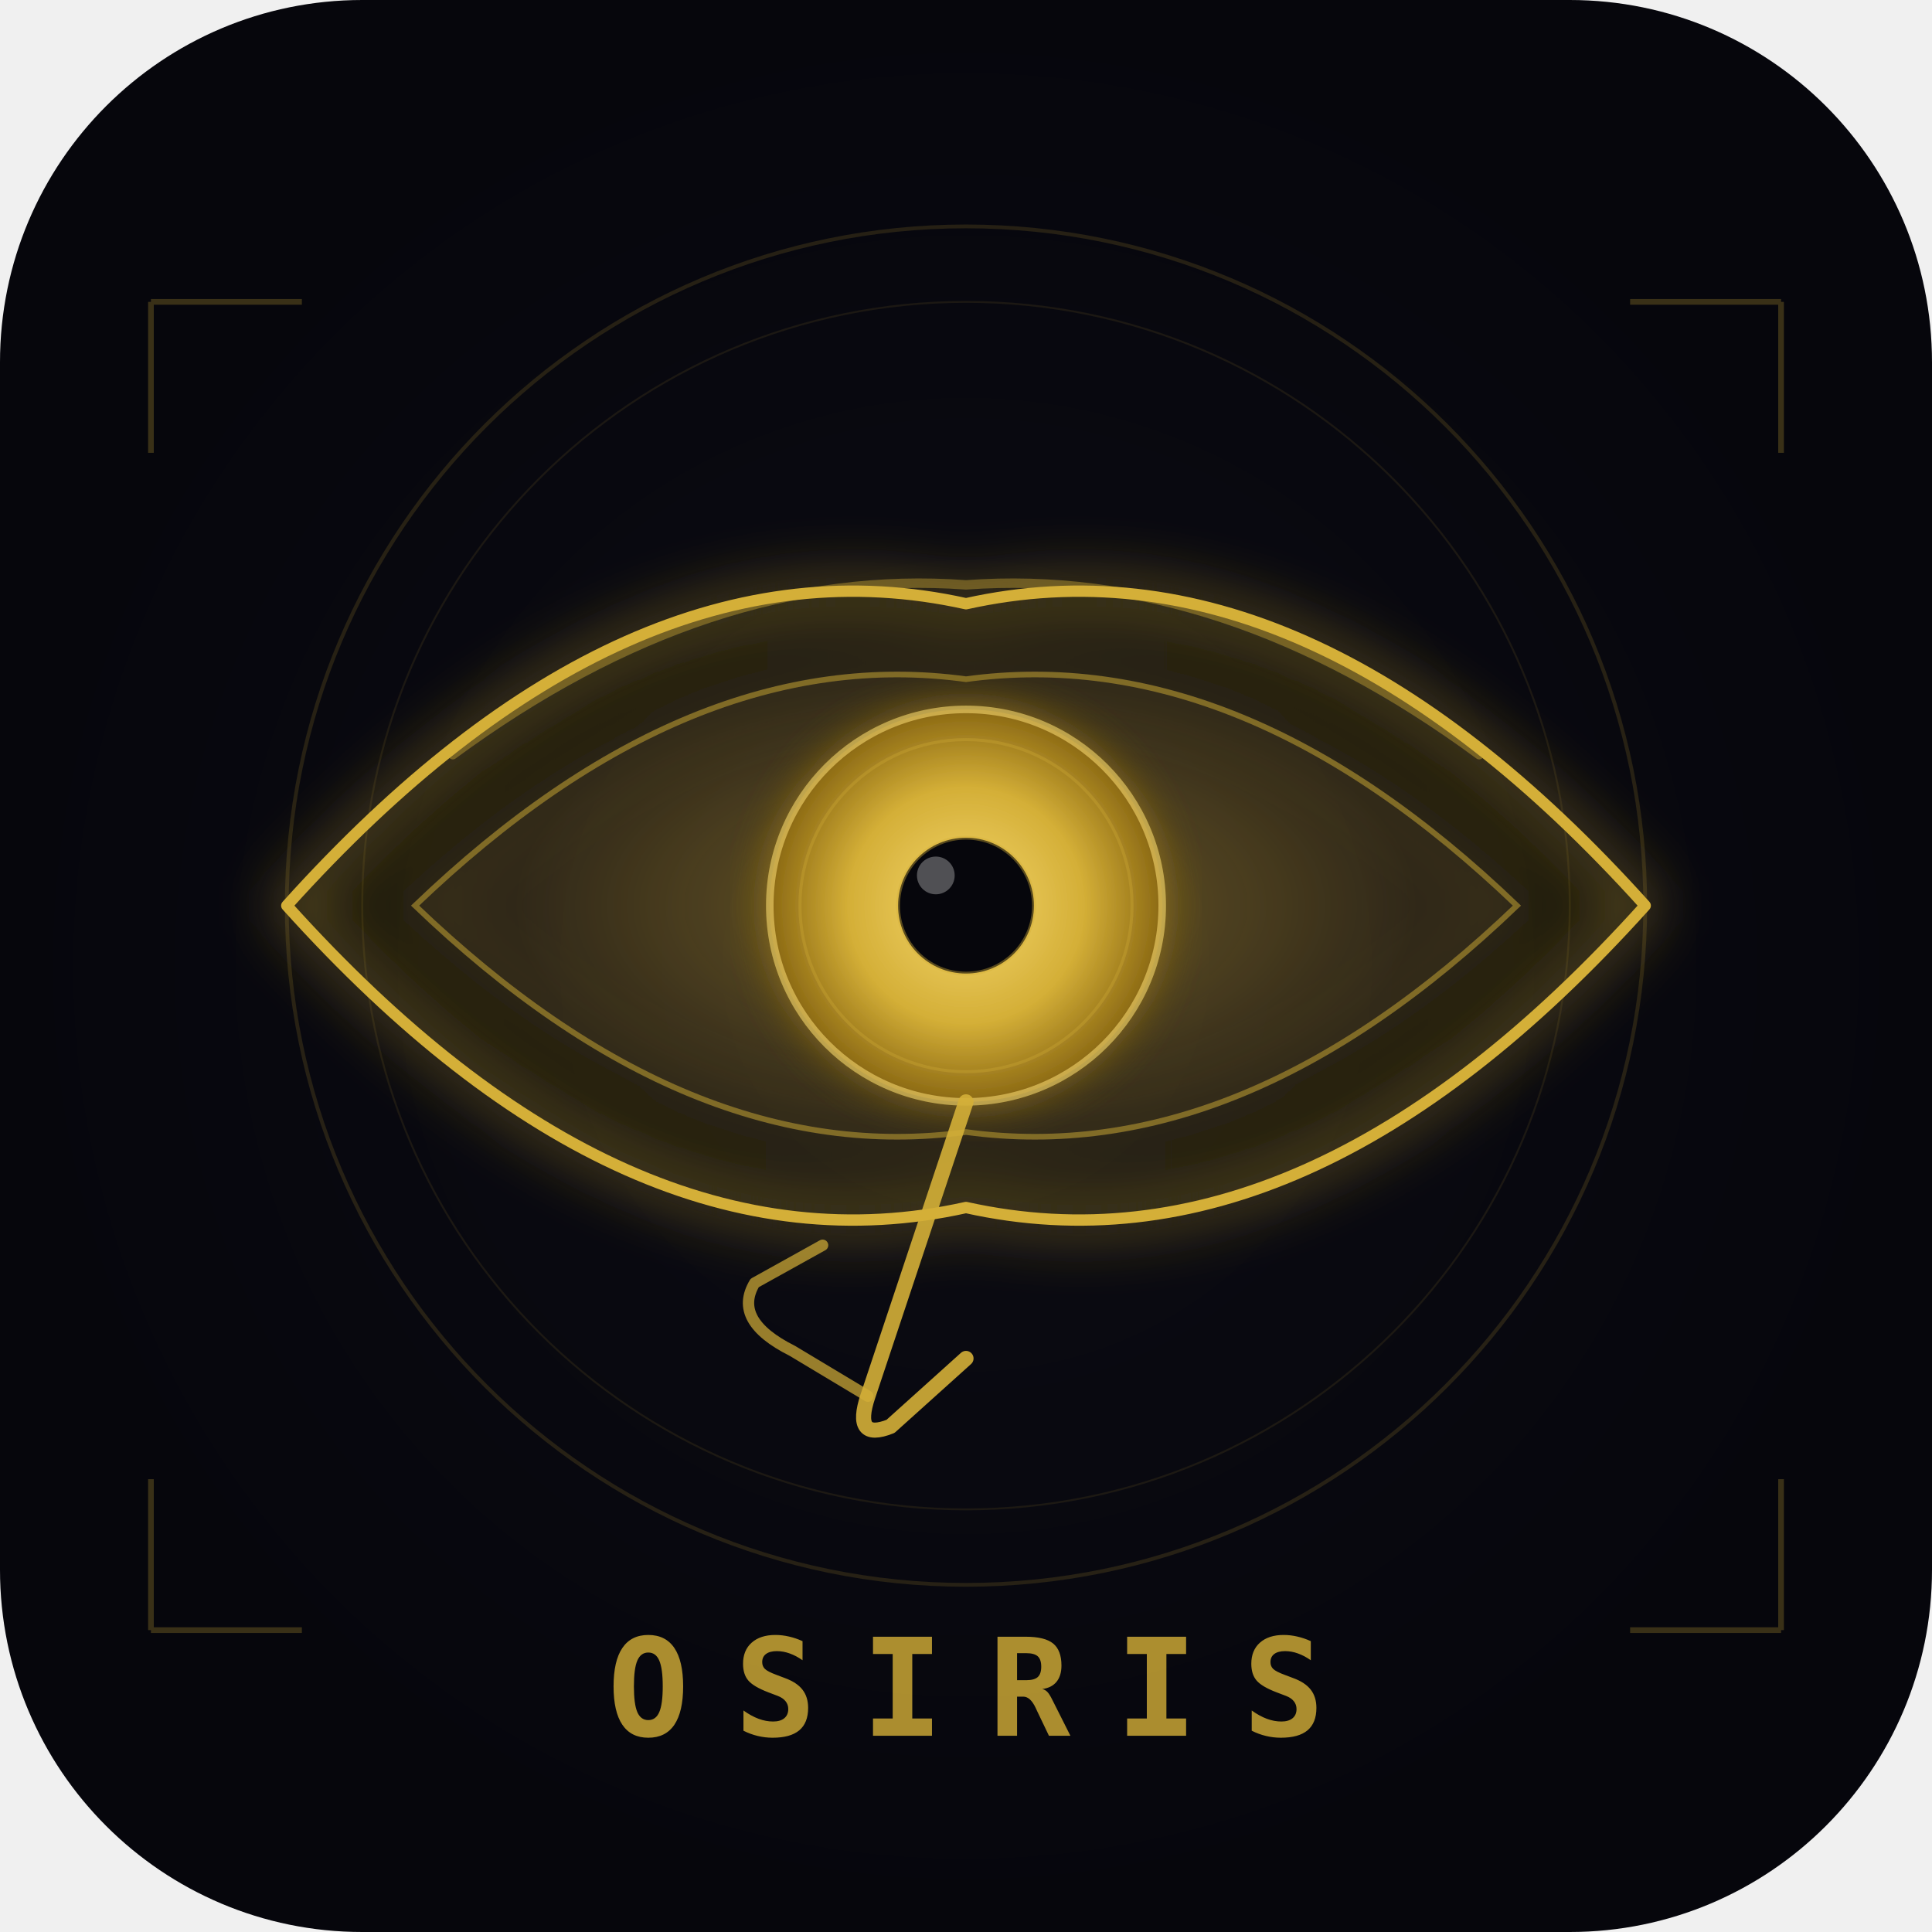
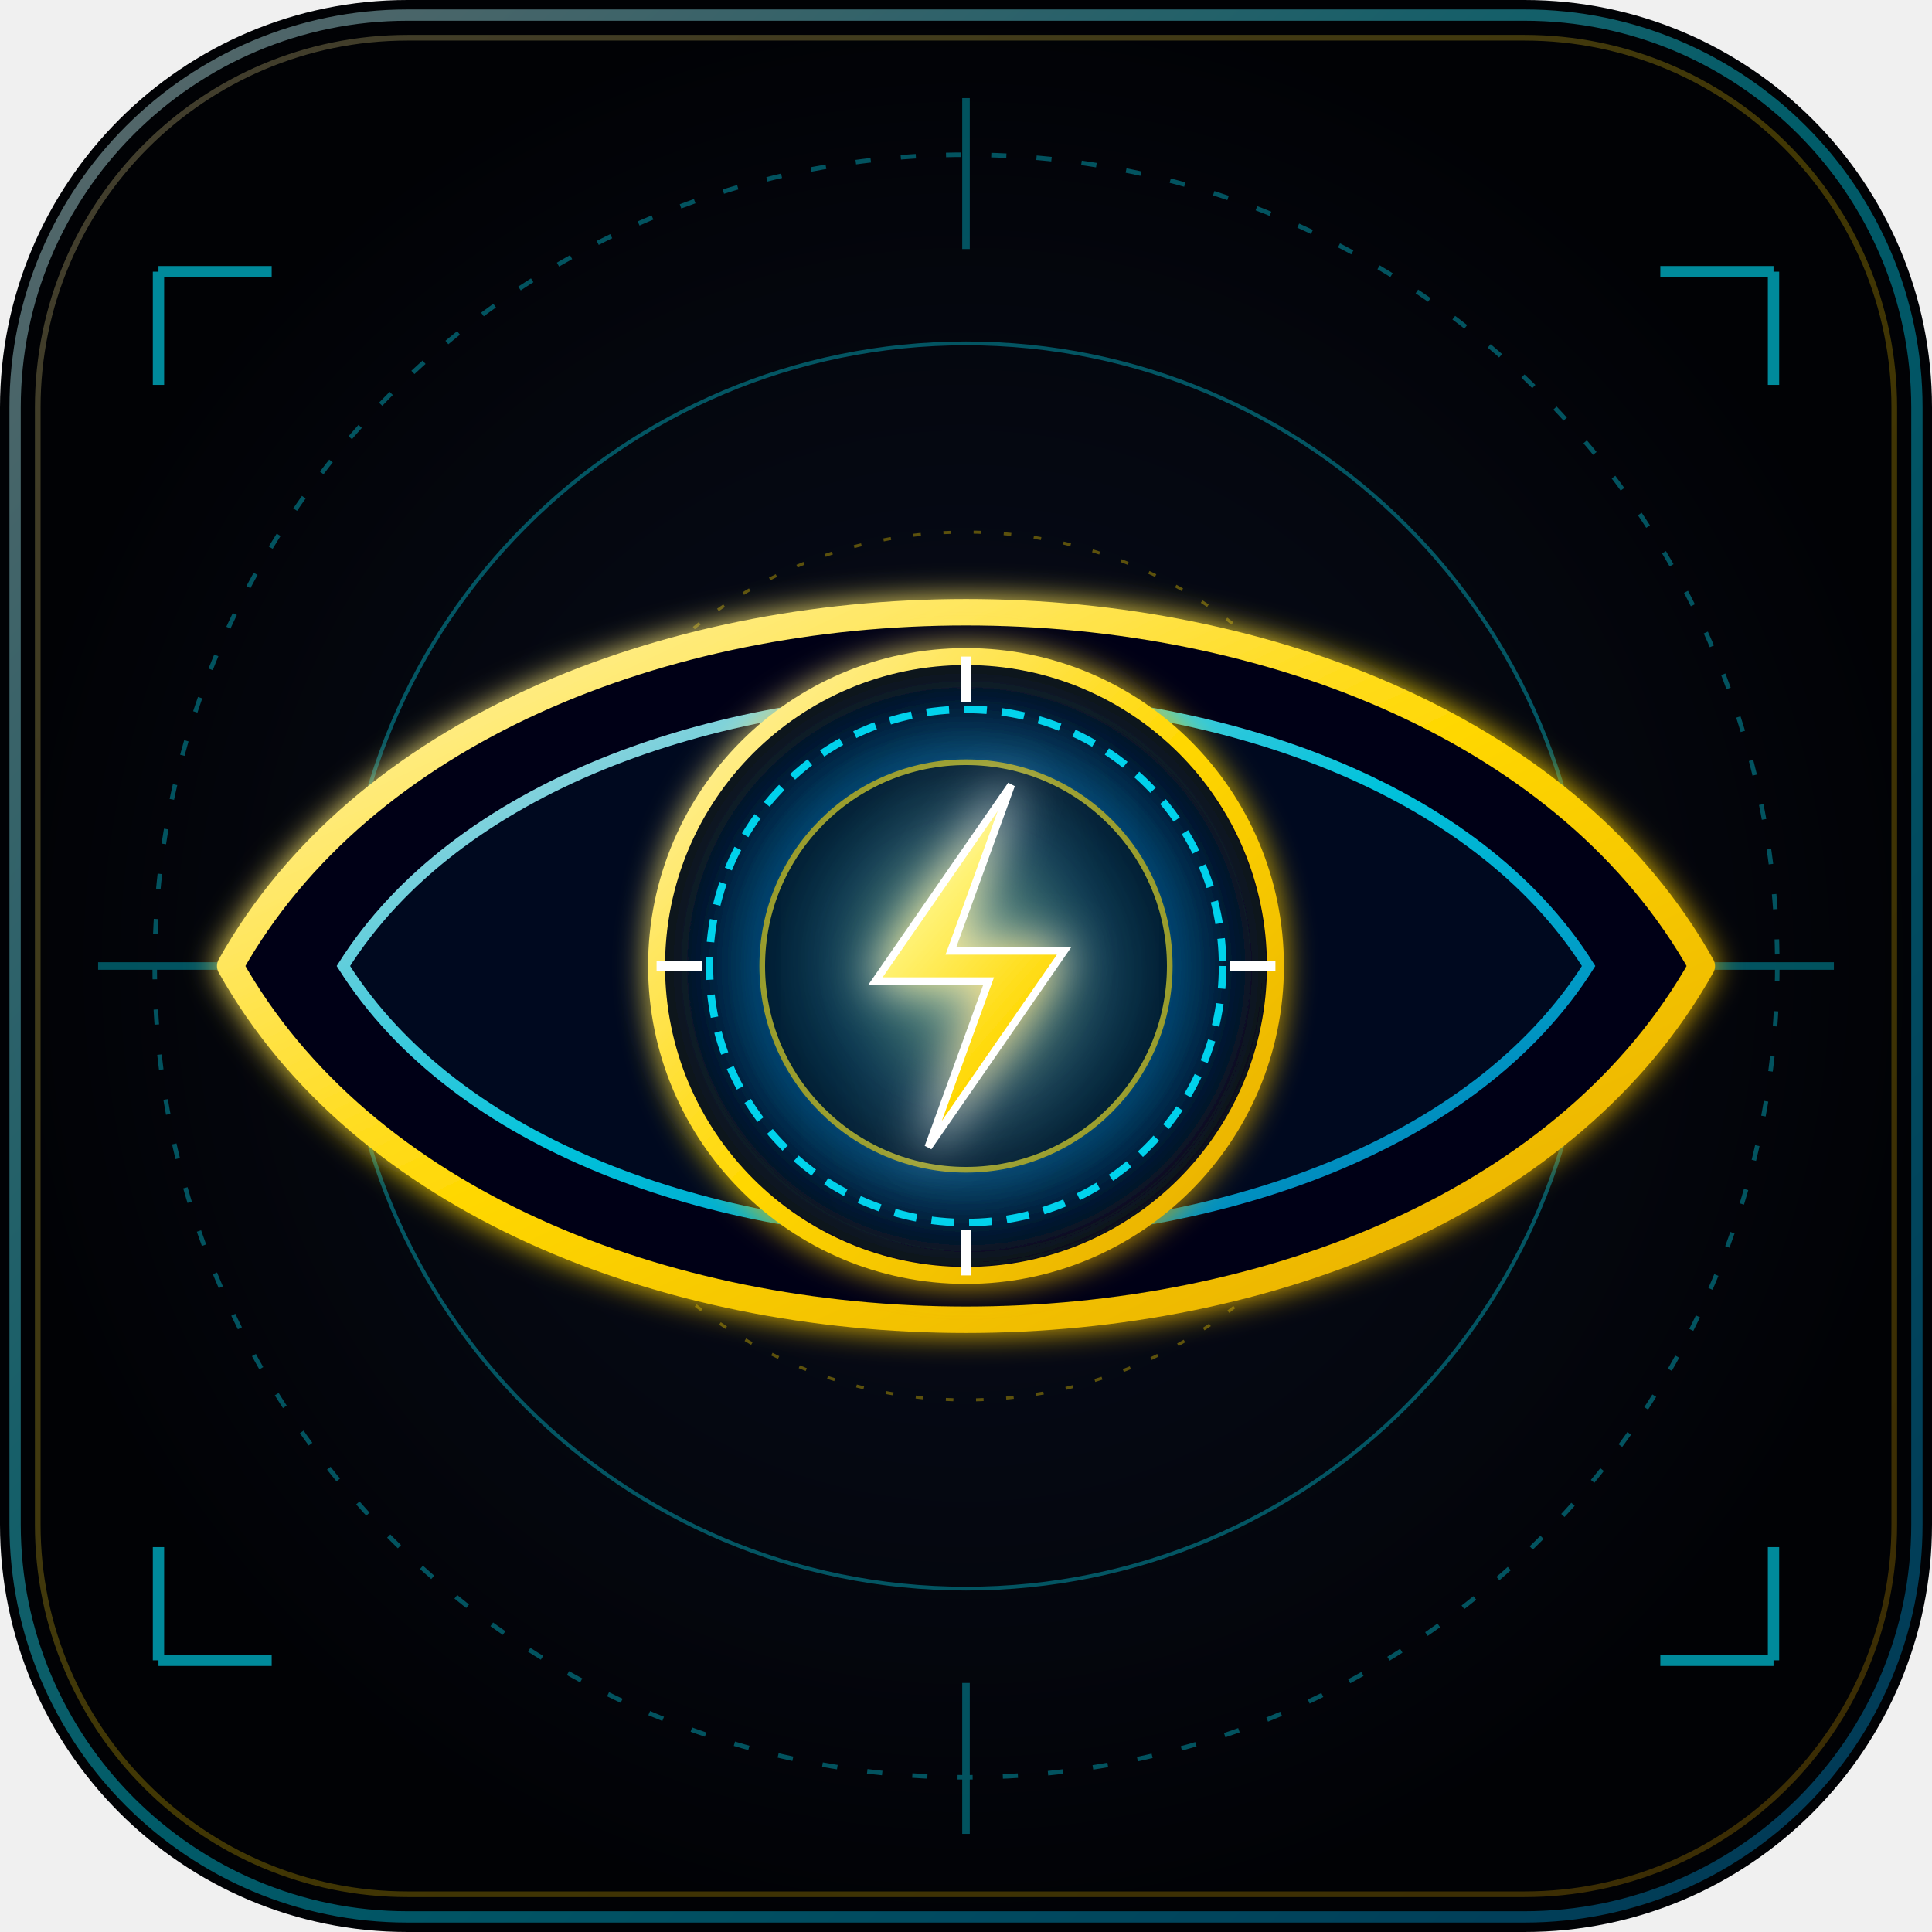
<svg xmlns="http://www.w3.org/2000/svg" viewBox="0 0 512 512" width="512" height="512">
  <defs>
-     <radialGradient id="bg" cx="50%" cy="50%" r="50%">
-       <stop offset="0%" stop-color="#0C0C14" />
-       <stop offset="100%" stop-color="#06060C" />
+     <radialGradient id="bgGrad" cx="50%" cy="50%" r="50%">
+       <stop offset="0%" stop-color="#080d1e" />
+       <stop offset="70%" stop-color="#04060d" />
+       <stop offset="100%" stop-color="#010205" />
    </radialGradient>
-     <radialGradient id="iris" cx="50%" cy="50%" r="50%">
-       <stop offset="0%" stop-color="#F5D76E" />
-       <stop offset="60%" stop-color="#D4AF37" />
-       <stop offset="100%" stop-color="#8B6914" />
+     <radialGradient id="irisGrad" cx="50%" cy="50%" r="50%">
+       <stop offset="0%" stop-color="#00E5FF" stop-opacity="0.9" />
+       <stop offset="45%" stop-color="#0077B6" stop-opacity="0.8" />
+       <stop offset="85%" stop-color="#021B35" stop-opacity="0.95" />
+       <stop offset="100%" stop-color="#030814" />
    </radialGradient>
-     <radialGradient id="glow" cx="50%" cy="50%" r="50%">
-       <stop offset="0%" stop-color="#D4AF37" stop-opacity="0.4" />
-       <stop offset="100%" stop-color="#D4AF37" stop-opacity="0" />
-     </radialGradient>
-     <filter id="f1" x="-50%" y="-50%" width="200%" height="200%">
-       <feGaussianBlur stdDeviation="8" result="blur" />
-       <feComposite in="SourceGraphic" in2="blur" operator="over" />
+     <linearGradient id="goldRim" x1="0%" y1="0%" x2="100%" y2="100%">
+       <stop offset="0%" stop-color="#FFF5B8" />
+       <stop offset="50%" stop-color="#FFD700" />
+       <stop offset="100%" stop-color="#E5A900" />
+     </linearGradient>
+     <linearGradient id="cyanRim" x1="0%" y1="0%" x2="100%" y2="100%">
+       <stop offset="0%" stop-color="#E0FFFF" />
+       <stop offset="50%" stop-color="#00E5FF" />
+       <stop offset="100%" stop-color="#0088CC" />
+     </linearGradient>
+     <linearGradient id="lightningGlow" x1="20%" y1="0%" x2="80%" y2="100%">
+       <stop offset="0%" stop-color="#FFFFFF" />
+       <stop offset="30%" stop-color="#FFF275" />
+       <stop offset="75%" stop-color="#FFD700" />
+       <stop offset="100%" stop-color="#FF9500" />
+     </linearGradient>
+     <filter id="glow-bolt" x="-50%" y="-50%" width="200%" height="200%">
+       <feGaussianBlur stdDeviation="6" result="blur1" />
+       <feGaussianBlur stdDeviation="14" result="blur2" />
+       <feMerge>
+         <feMergeNode in="blur2" />
+         <feMergeNode in="blur1" />
+         <feMergeNode in="SourceGraphic" />
+       </feMerge>
    </filter>
-     <filter id="glow-filter">
-       <feGaussianBlur stdDeviation="6" result="blur" />
+     <filter id="glow-cyan" x="-30%" y="-30%" width="160%" height="160%">
+       <feGaussianBlur stdDeviation="4" result="blur" />
      <feMerge>
        <feMergeNode in="blur" />
        <feMergeNode in="SourceGraphic" />
      </feMerge>
    </filter>
  </defs>
-   <rect width="512" height="512" rx="96" fill="url(#bg)" />
-   <circle cx="256" cy="240" r="180" fill="none" stroke="#D4AF37" stroke-width="1" opacity="0.15" />
-   <circle cx="256" cy="240" r="160" fill="none" stroke="#D4AF37" stroke-width="0.5" opacity="0.1" />
-   <ellipse cx="256" cy="240" rx="120" ry="60" fill="url(#glow)" />
-   <g filter="url(#f1)">
-     <path d="M76 240 Q166 140 256 160 Q346 140 436 240 Q346 340 256 320 Q166 340 76 240Z" fill="rgba(212,175,55,0.06)" stroke="#D4AF37" stroke-width="3" stroke-linejoin="round" />
-     <path d="M110 240 Q183 170 256 180 Q329 170 402 240 Q329 310 256 300 Q183 310 110 240Z" fill="rgba(212,175,55,0.08)" stroke="#D4AF37" stroke-width="1.5" opacity="0.5" />
+   <rect width="512" height="512" rx="108" fill="url(#bgGrad)" />
+   <rect width="504" height="504" x="4" y="4" rx="104" fill="none" stroke="url(#cyanRim)" stroke-width="3" opacity="0.4" />
+   <rect width="492" height="492" x="10" y="10" rx="98" fill="none" stroke="url(#goldRim)" stroke-width="1.5" opacity="0.25" />
+   <g transform="translate(256, 256)" opacity="0.35">
+     <circle cx="0" cy="0" r="215" fill="none" stroke="#00E5FF" stroke-width="1.2" stroke-dasharray="4, 8" />
+     <circle cx="0" cy="0" r="165" fill="none" stroke="#00E5FF" stroke-width="1" />
+     <circle cx="0" cy="0" r="115" fill="none" stroke="#FFD700" stroke-width="0.8" stroke-dasharray="2, 6" />
+     <line x1="-230" y1="0" x2="-190" y2="0" stroke="#00E5FF" stroke-width="2" />
+     <line x1="190" y1="0" x2="230" y2="0" stroke="#00E5FF" stroke-width="2" />
+     <line x1="0" y1="-230" x2="0" y2="-190" stroke="#00E5FF" stroke-width="2" />
+     <line x1="0" y1="190" x2="0" y2="230" stroke="#00E5FF" stroke-width="2" />
  </g>
-   <circle cx="256" cy="240" r="52" fill="url(#iris)" filter="url(#glow-filter)" />
-   <circle cx="256" cy="240" r="52" fill="none" stroke="#F5D76E" stroke-width="2" opacity="0.6" />
-   <circle cx="256" cy="240" r="44" fill="none" stroke="#D4AF37" stroke-width="0.8" opacity="0.3" />
-   <circle cx="256" cy="240" r="18" fill="#06060C" />
-   <circle cx="256" cy="240" r="18" fill="none" stroke="#D4AF37" stroke-width="1" opacity="0.4" />
-   <circle cx="248" cy="232" r="5" fill="white" opacity="0.3" />
-   <g stroke="#D4AF37" fill="none" stroke-linecap="round" stroke-linejoin="round">
-     <path d="M256 292 L230 370 Q226 382 236 378 L256 360" stroke-width="4" opacity="0.9" />
-     <path d="M230 370 L210 358 Q194 350 200 340 L218 330" stroke-width="3" opacity="0.7" />
-     <path d="M120 200 Q188 150 256 155 Q324 150 392 200" stroke-width="2.5" opacity="0.4" />
+   <g transform="translate(256, 256)">
+     <path d="M-195 0 C-125 -125 125 -125 195 0 C125 125 -125 125 -195 0 Z" fill="#030612" stroke="url(#goldRim)" stroke-width="7" stroke-linejoin="round" filter="url(#glow-cyan)" />
+     <path d="M-165 0 C-105 -95 105 -95 165 0 C105 95 -105 95 -165 0 Z" fill="rgba(0, 229, 255, 0.05)" stroke="url(#cyanRim)" stroke-width="3" opacity="0.85" />
+     <circle cx="0" cy="0" r="82" fill="url(#irisGrad)" stroke="url(#goldRim)" stroke-width="4.5" filter="url(#glow-cyan)" />
+     <circle cx="0" cy="0" r="68" fill="none" stroke="#00E5FF" stroke-width="2" stroke-dasharray="6, 4" opacity="0.9" />
+     <circle cx="0" cy="0" r="54" fill="#020409" stroke="#FFD700" stroke-width="1.5" opacity="0.6" />
+     <g filter="url(#glow-bolt)">
+       <polygon points="12,-48 -24,4 6,4 -10,48 26,-4 -4,-4" fill="url(#lightningGlow)" stroke="#FFFFFF" stroke-width="2" />
+     </g>
+     <line x1="0" y1="-82" x2="0" y2="-70" stroke="#FFF" stroke-width="2.5" />
+     <line x1="0" y1="70" x2="0" y2="82" stroke="#FFF" stroke-width="2.5" />
+     <line x1="-82" y1="0" x2="-70" y2="0" stroke="#FFF" stroke-width="2.5" />
+     <line x1="70" y1="0" x2="82" stroke="#FFF" stroke-width="2.5" />
  </g>
-   <g stroke="#D4AF37" stroke-width="1.5" opacity="0.25" fill="none">
-     <path d="M40 80 L80 80 M40 80 L40 120" />
-     <path d="M472 80 L432 80 M472 80 L472 120" />
-     <path d="M40 432 L80 432 M40 432 L40 392" />
-     <path d="M472 432 L432 432 M472 432 L472 392" />
+   <g stroke="#00E5FF" stroke-width="3" opacity="0.6" fill="none">
+     <path d="M42 72 L72 72 M42 72 L42 102" />
+     <path d="M470 72 L440 72 M470 72 L470 102" />
+     <path d="M42 440 L72 440 M42 440 L42 410" />
+     <path d="M470 440 L440 440 M470 440 L470 410" />
  </g>
-   <text x="256" y="460" text-anchor="middle" font-family="monospace" font-size="36" fill="#D4AF37" letter-spacing="12" font-weight="700" opacity="0.8">OSIRIS</text>
</svg>
